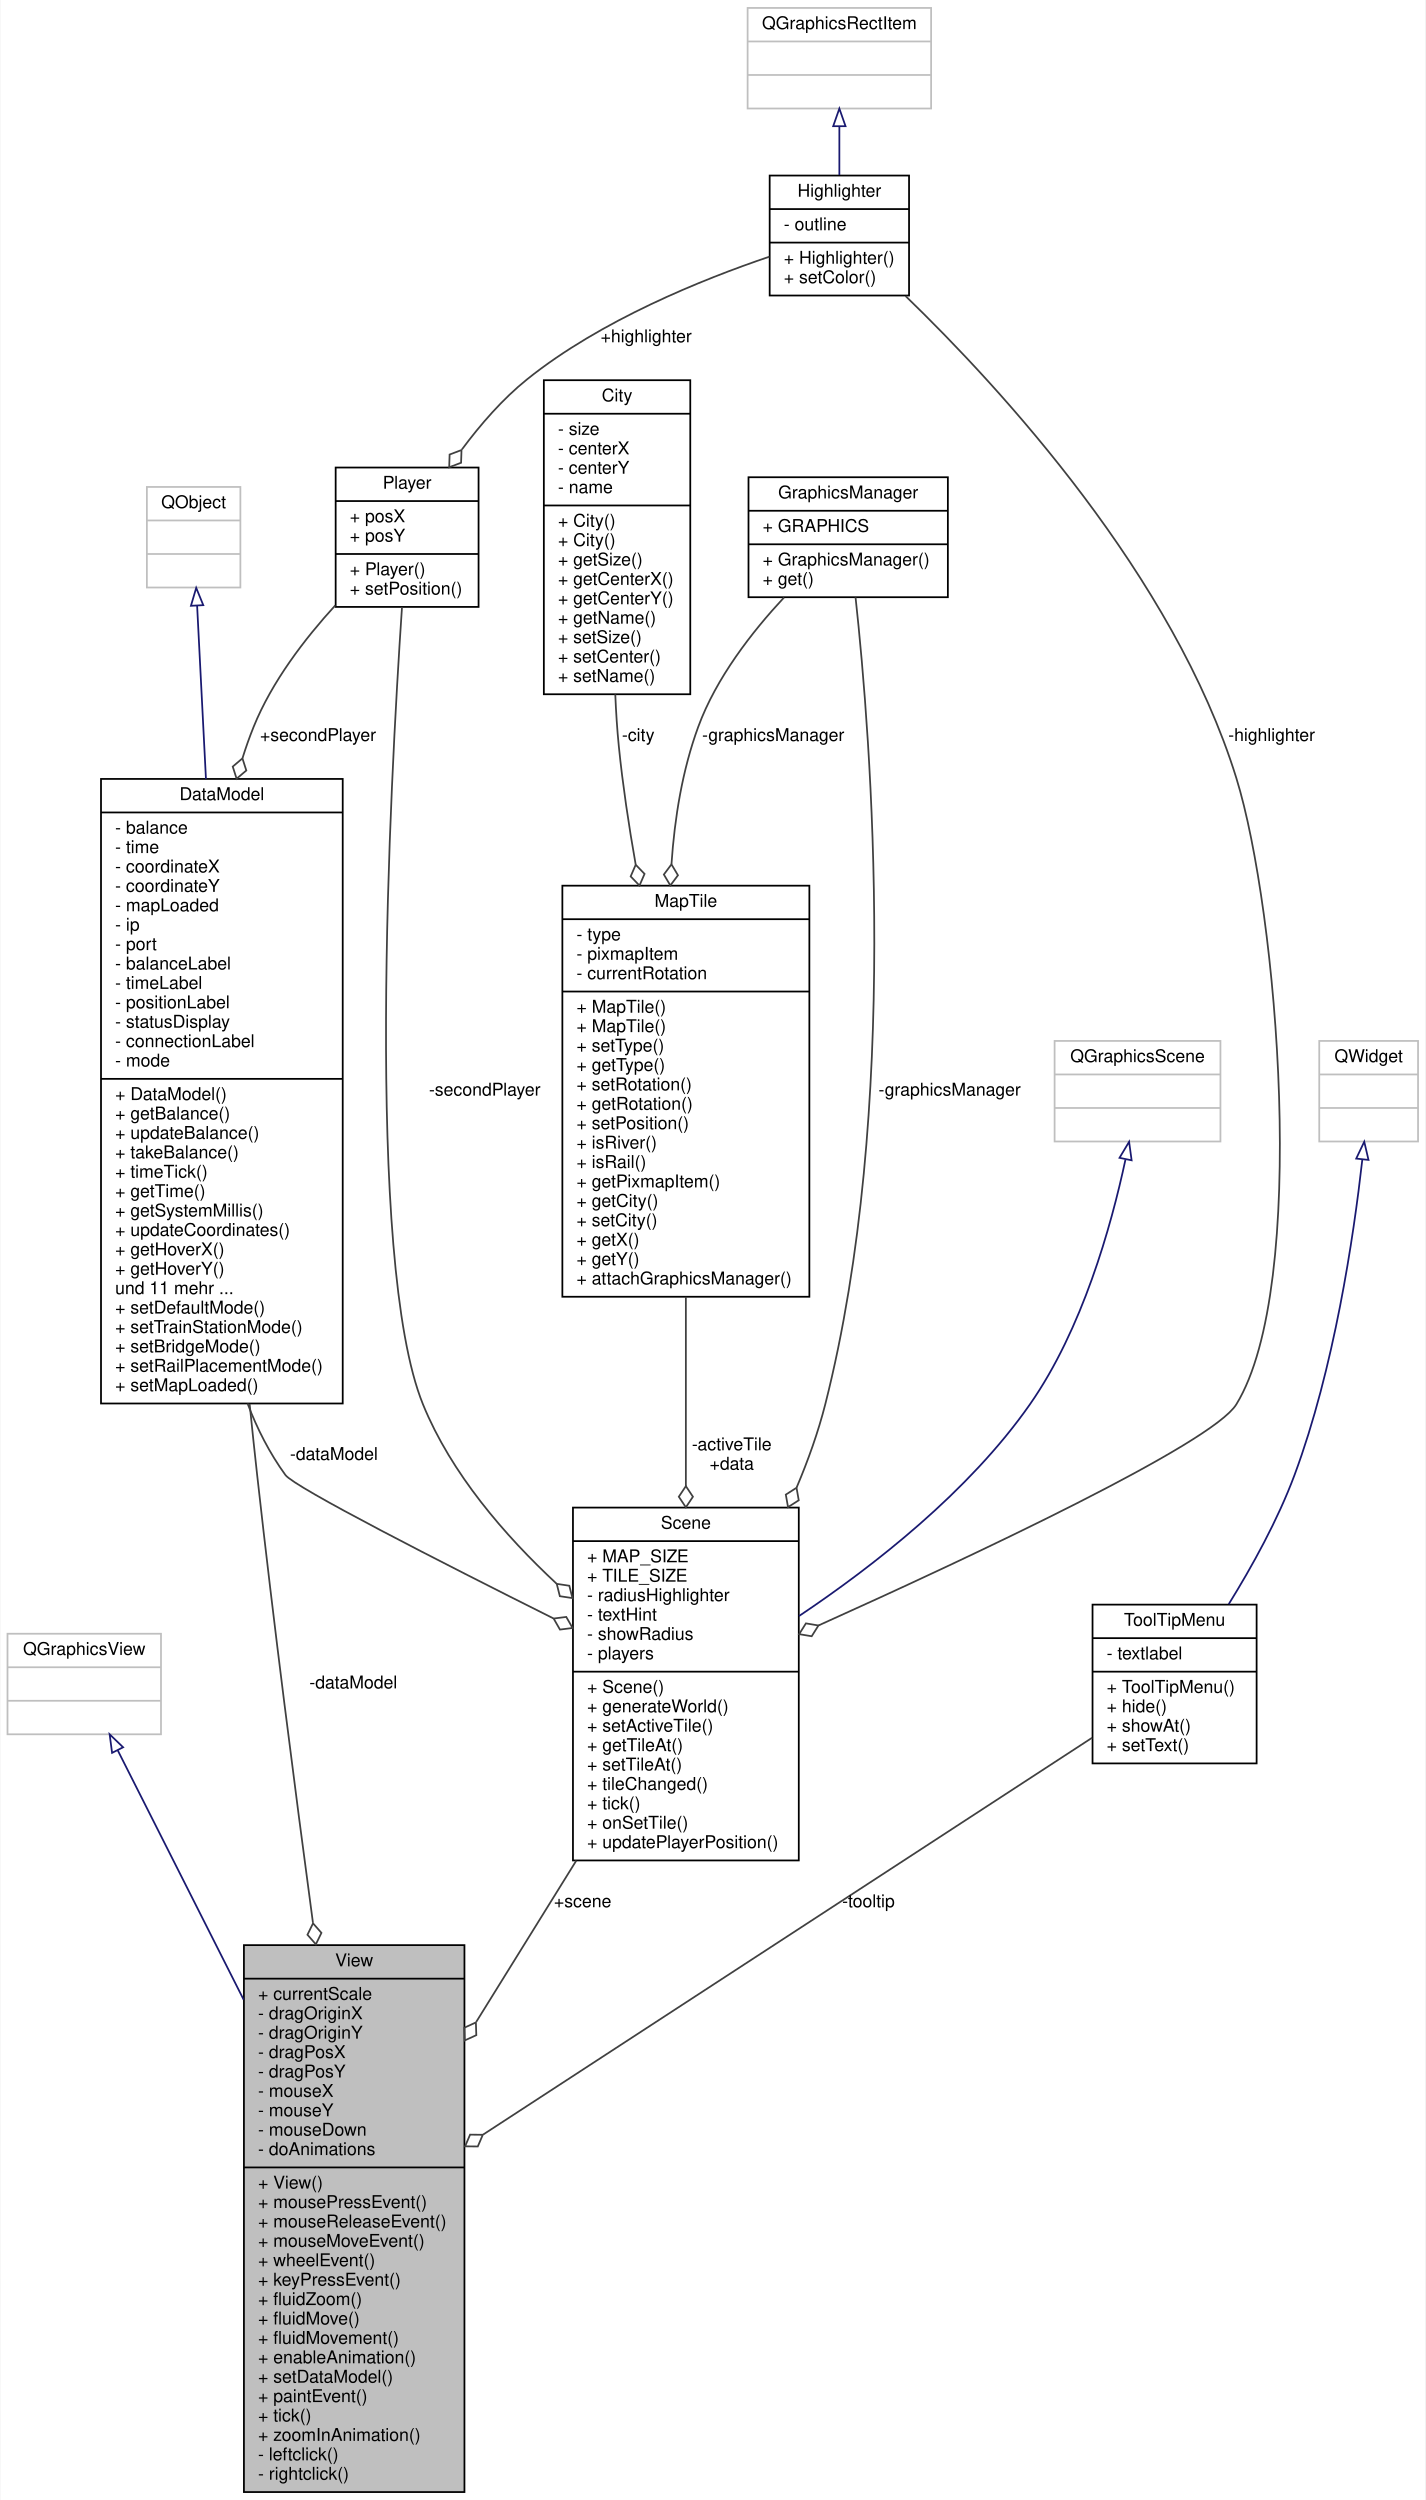
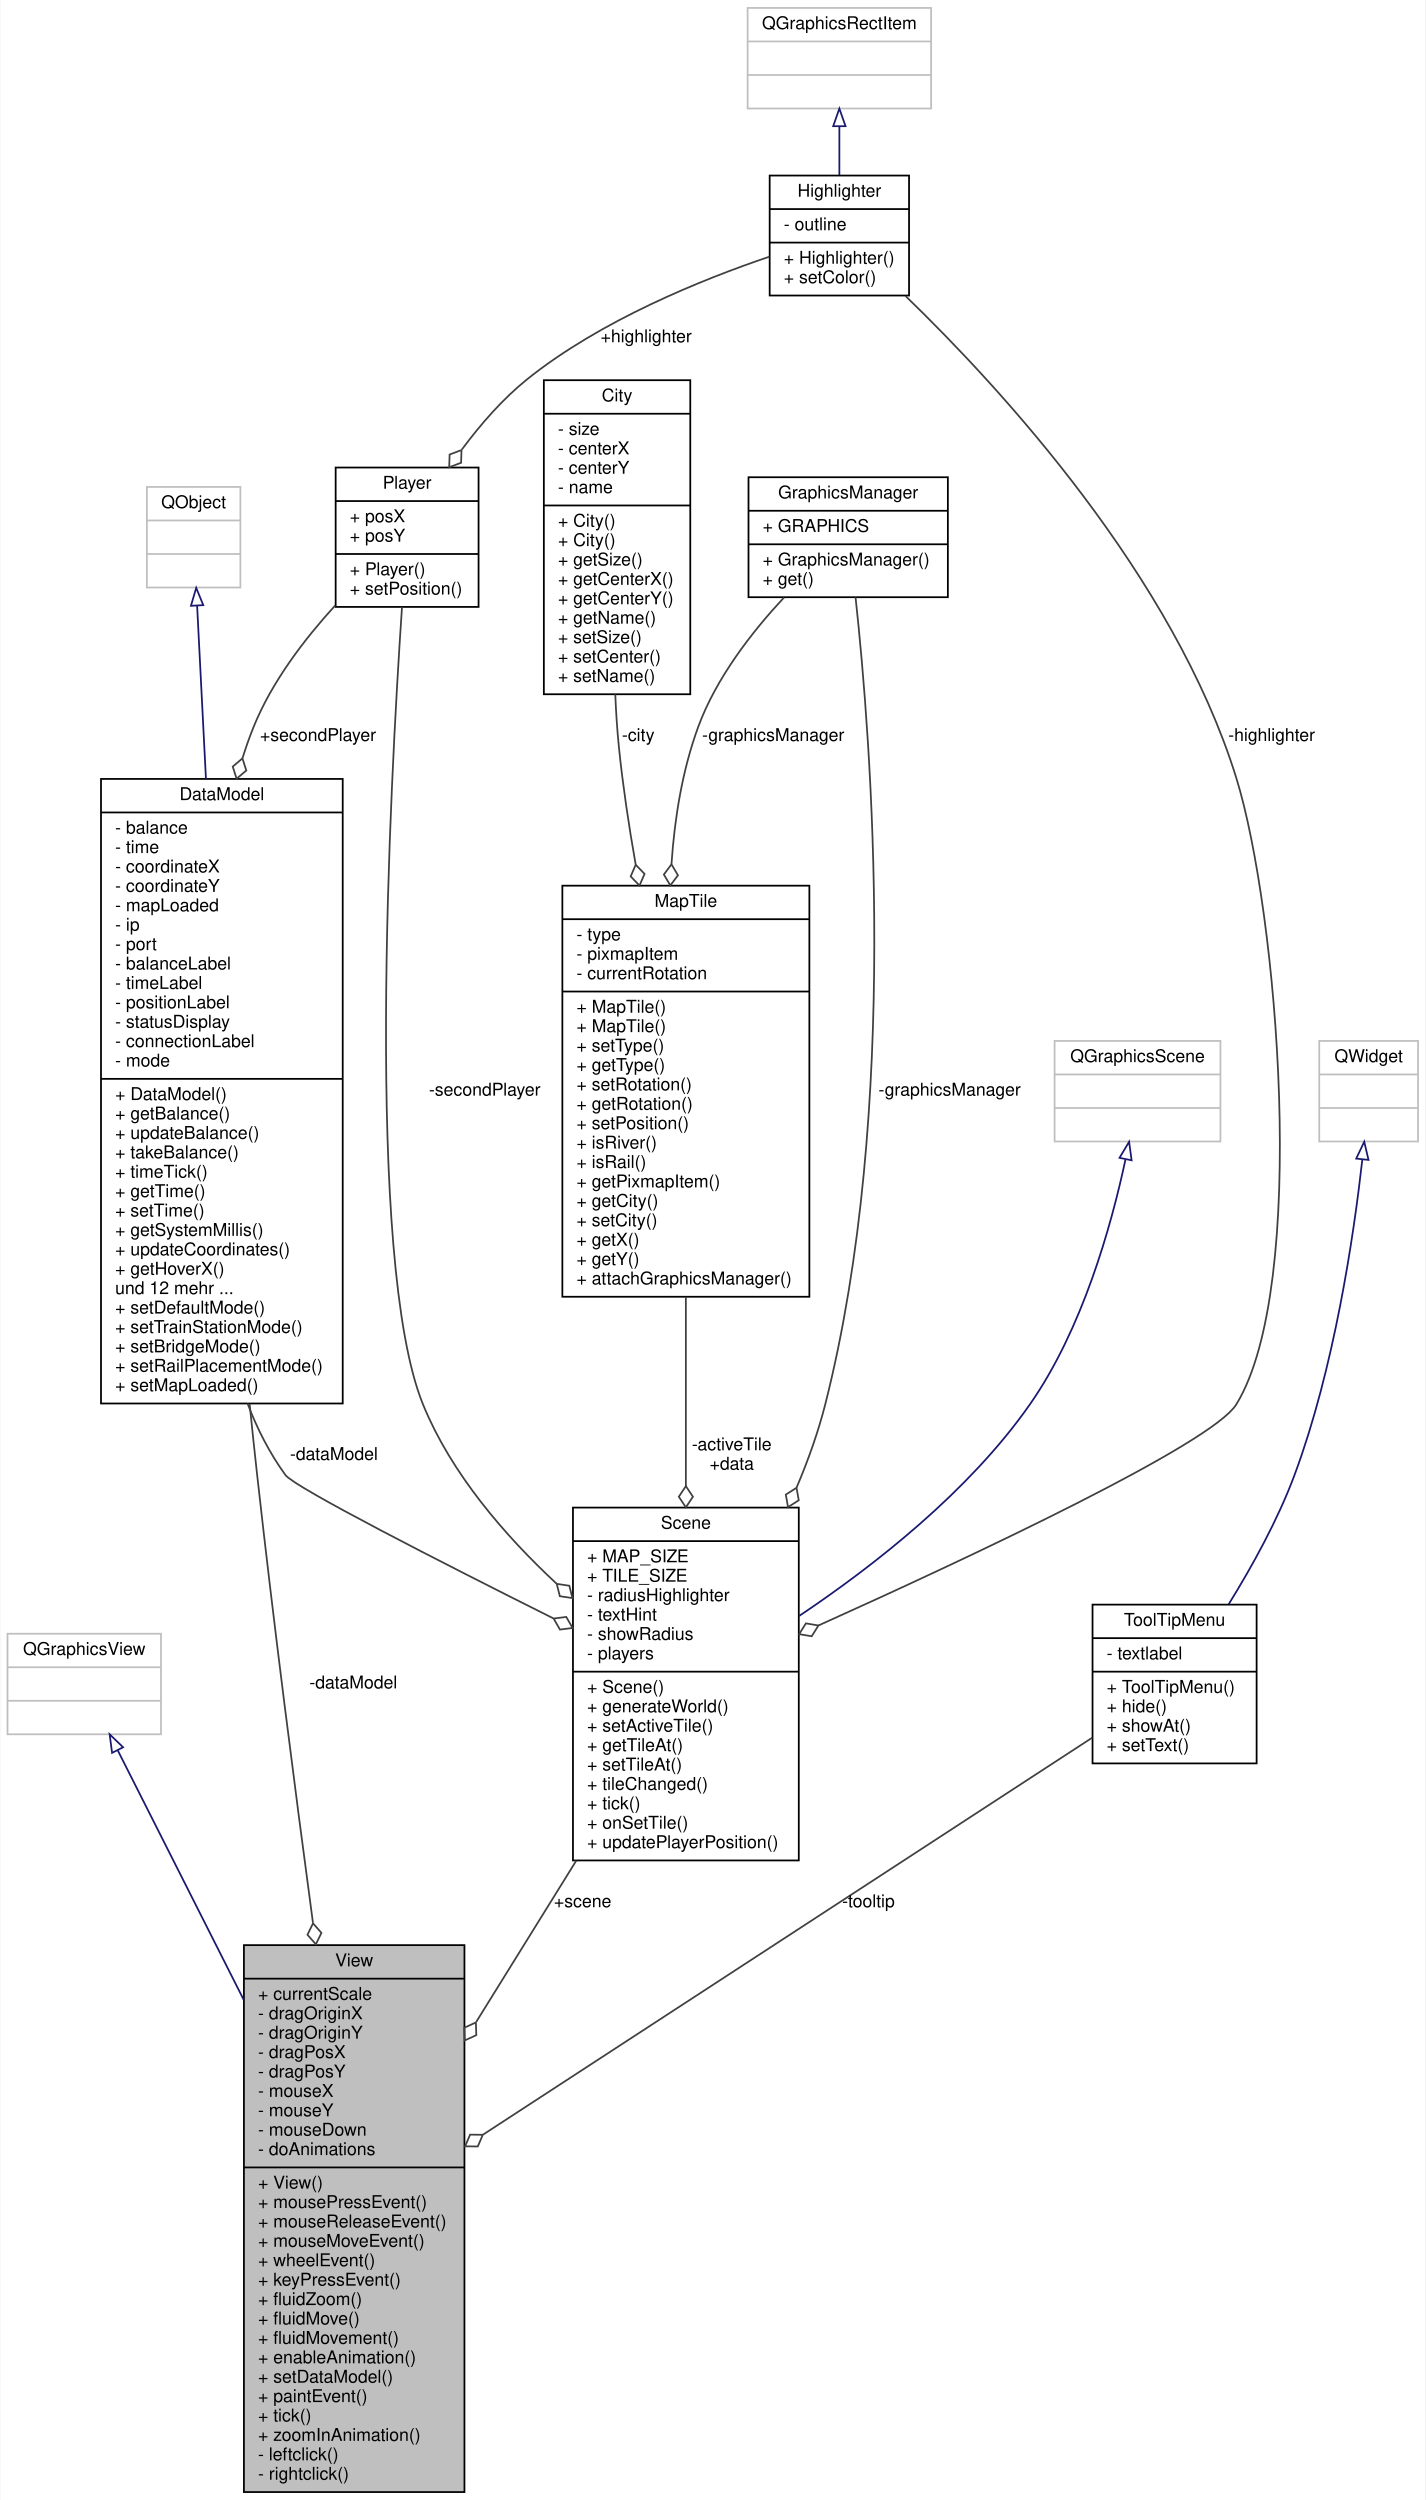
<svg xmlns="http://www.w3.org/2000/svg" xmlns:xlink="http://www.w3.org/1999/xlink" width="808pt" height="1417pt" viewBox="0.00 0.00 807.50 1417.00">
  <g id="graph0" class="graph" transform="scale(1 1) rotate(0) translate(4 1413)">
    <polygon fill="#ffffff" stroke="transparent" points="-4,4 -4,-1413 803.5,-1413 803.5,4 -4,4" />
    <g id="node1" class="node">
      <g id="a_node1">
        <a xlink:title=" ">
          <polygon fill="#bfbfbf" stroke="#000000" points="134,-.5 134,-310.5 259,-310.5 259,-.5 134,-.5" />
          <text text-anchor="middle" x="196.5" y="-298.5" font-family="Helvetica,sans-Serif" font-size="10.00" fill="#000000">View</text>
          <polyline fill="none" stroke="#000000" points="134,-291.5 259,-291.5 " />
          <text text-anchor="start" x="142" y="-279.5" font-family="Helvetica,sans-Serif" font-size="10.00" fill="#000000">+ currentScale</text>
          <text text-anchor="start" x="142" y="-268.5" font-family="Helvetica,sans-Serif" font-size="10.00" fill="#000000">- dragOriginX</text>
          <text text-anchor="start" x="142" y="-257.5" font-family="Helvetica,sans-Serif" font-size="10.00" fill="#000000">- dragOriginY</text>
          <text text-anchor="start" x="142" y="-246.5" font-family="Helvetica,sans-Serif" font-size="10.00" fill="#000000">- dragPosX</text>
          <text text-anchor="start" x="142" y="-235.5" font-family="Helvetica,sans-Serif" font-size="10.00" fill="#000000">- dragPosY</text>
          <text text-anchor="start" x="142" y="-224.5" font-family="Helvetica,sans-Serif" font-size="10.00" fill="#000000">- mouseX</text>
          <text text-anchor="start" x="142" y="-213.5" font-family="Helvetica,sans-Serif" font-size="10.00" fill="#000000">- mouseY</text>
          <text text-anchor="start" x="142" y="-202.5" font-family="Helvetica,sans-Serif" font-size="10.00" fill="#000000">- mouseDown</text>
          <text text-anchor="start" x="142" y="-191.5" font-family="Helvetica,sans-Serif" font-size="10.00" fill="#000000">- doAnimations</text>
          <polyline fill="none" stroke="#000000" points="134,-184.5 259,-184.5 " />
          <text text-anchor="start" x="142" y="-172.5" font-family="Helvetica,sans-Serif" font-size="10.00" fill="#000000">+ View()</text>
          <text text-anchor="start" x="142" y="-161.5" font-family="Helvetica,sans-Serif" font-size="10.00" fill="#000000">+ mousePressEvent()</text>
          <text text-anchor="start" x="142" y="-150.5" font-family="Helvetica,sans-Serif" font-size="10.00" fill="#000000">+ mouseReleaseEvent()</text>
          <text text-anchor="start" x="142" y="-139.5" font-family="Helvetica,sans-Serif" font-size="10.00" fill="#000000">+ mouseMoveEvent()</text>
          <text text-anchor="start" x="142" y="-128.5" font-family="Helvetica,sans-Serif" font-size="10.00" fill="#000000">+ wheelEvent()</text>
          <text text-anchor="start" x="142" y="-117.5" font-family="Helvetica,sans-Serif" font-size="10.00" fill="#000000">+ keyPressEvent()</text>
          <text text-anchor="start" x="142" y="-106.5" font-family="Helvetica,sans-Serif" font-size="10.00" fill="#000000">+ fluidZoom()</text>
          <text text-anchor="start" x="142" y="-95.5" font-family="Helvetica,sans-Serif" font-size="10.00" fill="#000000">+ fluidMove()</text>
          <text text-anchor="start" x="142" y="-84.5" font-family="Helvetica,sans-Serif" font-size="10.00" fill="#000000">+ fluidMovement()</text>
          <text text-anchor="start" x="142" y="-73.5" font-family="Helvetica,sans-Serif" font-size="10.00" fill="#000000">+ enableAnimation()</text>
          <text text-anchor="start" x="142" y="-62.5" font-family="Helvetica,sans-Serif" font-size="10.00" fill="#000000">+ setDataModel()</text>
          <text text-anchor="start" x="142" y="-51.5" font-family="Helvetica,sans-Serif" font-size="10.00" fill="#000000">+ paintEvent()</text>
          <text text-anchor="start" x="142" y="-40.5" font-family="Helvetica,sans-Serif" font-size="10.00" fill="#000000">+ tick()</text>
          <text text-anchor="start" x="142" y="-29.5" font-family="Helvetica,sans-Serif" font-size="10.00" fill="#000000">+ zoomInAnimation()</text>
          <text text-anchor="start" x="142" y="-18.5" font-family="Helvetica,sans-Serif" font-size="10.00" fill="#000000">- leftclick()</text>
          <text text-anchor="start" x="142" y="-7.5" font-family="Helvetica,sans-Serif" font-size="10.00" fill="#000000">- rightclick()</text>
        </a>
      </g>
    </g>
    <g id="node2" class="node">
      <g id="a_node2">
        <a xlink:title=" ">
          <polygon fill="#ffffff" stroke="#bfbfbf" points="0,-430 0,-487 87,-487 87,-430 0,-430" />
          <text text-anchor="middle" x="43.5" y="-475" font-family="Helvetica,sans-Serif" font-size="10.00" fill="#000000">QGraphicsView</text>
          <polyline fill="none" stroke="#bfbfbf" points="0,-468 87,-468 " />
          <text text-anchor="middle" x="43.5" y="-456" font-family="Helvetica,sans-Serif" font-size="10.00" fill="#000000"> </text>
          <polyline fill="none" stroke="#bfbfbf" points="0,-449 87,-449 " />
          <text text-anchor="middle" x="43.5" y="-437" font-family="Helvetica,sans-Serif" font-size="10.00" fill="#000000"> </text>
        </a>
      </g>
    </g>
    <g id="edge1" class="edge">
      <path fill="none" stroke="#191970" d="M62.443,-420.986C80.332,-385.559 108.174,-330.42 133.86,-279.552" />
      <polygon fill="none" stroke="#191970" points="59.277,-419.49 57.894,-429.995 65.526,-422.646 59.277,-419.49" />
    </g>
    <g id="node3" class="node">
      <g id="a_node3">
        <a xlink:href="classScene.html" target="_top" xlink:title=" ">
          <polygon fill="#ffffff" stroke="#000000" points="320.5,-358.5 320.5,-558.5 448.5,-558.5 448.5,-358.5 320.5,-358.5" />
          <text text-anchor="middle" x="384.5" y="-546.5" font-family="Helvetica,sans-Serif" font-size="10.00" fill="#000000">Scene</text>
          <polyline fill="none" stroke="#000000" points="320.5,-539.5 448.5,-539.5 " />
          <text text-anchor="start" x="328.5" y="-527.5" font-family="Helvetica,sans-Serif" font-size="10.00" fill="#000000">+ MAP_SIZE</text>
          <text text-anchor="start" x="328.5" y="-516.5" font-family="Helvetica,sans-Serif" font-size="10.00" fill="#000000">+ TILE_SIZE</text>
          <text text-anchor="start" x="328.5" y="-505.5" font-family="Helvetica,sans-Serif" font-size="10.00" fill="#000000">- radiusHighlighter</text>
          <text text-anchor="start" x="328.5" y="-494.5" font-family="Helvetica,sans-Serif" font-size="10.00" fill="#000000">- textHint</text>
          <text text-anchor="start" x="328.5" y="-483.5" font-family="Helvetica,sans-Serif" font-size="10.00" fill="#000000">- showRadius</text>
          <text text-anchor="start" x="328.5" y="-472.5" font-family="Helvetica,sans-Serif" font-size="10.00" fill="#000000">- players</text>
          <polyline fill="none" stroke="#000000" points="320.5,-465.5 448.5,-465.5 " />
          <text text-anchor="start" x="328.5" y="-453.5" font-family="Helvetica,sans-Serif" font-size="10.00" fill="#000000">+ Scene()</text>
          <text text-anchor="start" x="328.5" y="-442.5" font-family="Helvetica,sans-Serif" font-size="10.00" fill="#000000">+ generateWorld()</text>
          <text text-anchor="start" x="328.5" y="-431.5" font-family="Helvetica,sans-Serif" font-size="10.00" fill="#000000">+ setActiveTile()</text>
          <text text-anchor="start" x="328.5" y="-420.5" font-family="Helvetica,sans-Serif" font-size="10.00" fill="#000000">+ getTileAt()</text>
          <text text-anchor="start" x="328.5" y="-409.5" font-family="Helvetica,sans-Serif" font-size="10.00" fill="#000000">+ setTileAt()</text>
          <text text-anchor="start" x="328.5" y="-398.5" font-family="Helvetica,sans-Serif" font-size="10.00" fill="#000000">+ tileChanged()</text>
          <text text-anchor="start" x="328.5" y="-387.5" font-family="Helvetica,sans-Serif" font-size="10.00" fill="#000000">+ tick()</text>
          <text text-anchor="start" x="328.5" y="-376.5" font-family="Helvetica,sans-Serif" font-size="10.00" fill="#000000">+ onSetTile()</text>
          <text text-anchor="start" x="328.5" y="-365.5" font-family="Helvetica,sans-Serif" font-size="10.00" fill="#000000">+ updatePlayerPosition()</text>
        </a>
      </g>
    </g>
    <g id="edge2" class="edge">
      <path fill="none" stroke="#404040" d="M322.421,-358.447C304.243,-329.149 284.258,-296.939 265.668,-266.979" />
      <polygon fill="none" stroke="#404040" points="265.483,-266.68 258.921,-263.691 259.156,-256.483 265.719,-259.473 265.483,-266.68" />
      <text text-anchor="middle" x="326" y="-332" font-family="Helvetica,sans-Serif" font-size="10.00" fill="#000000"> +scene</text>
    </g>
    <g id="node4" class="node">
      <g id="a_node4">
        <a xlink:title=" ">
          <polygon fill="#ffffff" stroke="#bfbfbf" points="593.5,-766 593.5,-823 687.5,-823 687.5,-766 593.5,-766" />
          <text text-anchor="middle" x="640.5" y="-811" font-family="Helvetica,sans-Serif" font-size="10.00" fill="#000000">QGraphicsScene</text>
          <polyline fill="none" stroke="#bfbfbf" points="593.5,-804 687.5,-804 " />
          <text text-anchor="middle" x="640.5" y="-792" font-family="Helvetica,sans-Serif" font-size="10.00" fill="#000000"> </text>
          <polyline fill="none" stroke="#bfbfbf" points="593.5,-785 687.5,-785 " />
          <text text-anchor="middle" x="640.5" y="-773" font-family="Helvetica,sans-Serif" font-size="10.00" fill="#000000"> </text>
        </a>
      </g>
    </g>
    <g id="edge3" class="edge">
      <path fill="none" stroke="#191970" d="M633.648,-755.689C625.522,-717.695 609.174,-659.489 579.5,-617 545.028,-567.641 491.056,-525.439 448.625,-497.021" />
      <polygon fill="none" stroke="#191970" points="630.291,-756.745 635.726,-765.84 637.149,-755.341 630.291,-756.745" />
    </g>
    <g id="node5" class="node">
      <g id="a_node5">
        <a xlink:href="classHighlighter.html" target="_top" xlink:title=" ">
          <polygon fill="#ffffff" stroke="#000000" points="432,-1245.5 432,-1313.5 511,-1313.5 511,-1245.5 432,-1245.5" />
          <text text-anchor="middle" x="471.5" y="-1301.5" font-family="Helvetica,sans-Serif" font-size="10.00" fill="#000000">Highlighter</text>
          <polyline fill="none" stroke="#000000" points="432,-1294.5 511,-1294.5 " />
          <text text-anchor="start" x="440" y="-1282.5" font-family="Helvetica,sans-Serif" font-size="10.00" fill="#000000">- outline</text>
          <polyline fill="none" stroke="#000000" points="432,-1275.5 511,-1275.5 " />
          <text text-anchor="start" x="440" y="-1263.5" font-family="Helvetica,sans-Serif" font-size="10.00" fill="#000000">+ Highlighter()</text>
          <text text-anchor="start" x="440" y="-1252.5" font-family="Helvetica,sans-Serif" font-size="10.00" fill="#000000">+ setColor()</text>
        </a>
      </g>
    </g>
    <g id="edge4" class="edge">
      <path fill="none" stroke="#404040" d="M508.992,-1245.234C563.253,-1192.727 661.05,-1086.364 696.5,-972 719.857,-896.648 737.76,-684.239 696.5,-617 682.883,-594.808 547.611,-531.269 459.71,-491.706" />
      <polygon fill="none" stroke="#404040" points="459.653,-491.68 452.541,-492.872 448.705,-486.766 455.817,-485.574 459.653,-491.68" />
      <text text-anchor="middle" x="716.5" y="-993" font-family="Helvetica,sans-Serif" font-size="10.00" fill="#000000"> -highlighter</text>
    </g>
    <g id="node10" class="node">
      <g id="a_node10">
        <a xlink:href="classPlayer.html" target="_top" xlink:title=" ">
          <polygon fill="#ffffff" stroke="#000000" points="186,-1069 186,-1148 267,-1148 267,-1069 186,-1069" />
          <text text-anchor="middle" x="226.5" y="-1136" font-family="Helvetica,sans-Serif" font-size="10.00" fill="#000000">Player</text>
          <polyline fill="none" stroke="#000000" points="186,-1129 267,-1129 " />
          <text text-anchor="start" x="194" y="-1117" font-family="Helvetica,sans-Serif" font-size="10.00" fill="#000000">+ posX</text>
          <text text-anchor="start" x="194" y="-1106" font-family="Helvetica,sans-Serif" font-size="10.00" fill="#000000">+ posY</text>
          <polyline fill="none" stroke="#000000" points="186,-1099 267,-1099 " />
          <text text-anchor="start" x="194" y="-1087" font-family="Helvetica,sans-Serif" font-size="10.00" fill="#000000">+ Player()</text>
          <text text-anchor="start" x="194" y="-1076" font-family="Helvetica,sans-Serif" font-size="10.00" fill="#000000">+ setPosition()</text>
        </a>
      </g>
    </g>
    <g id="edge11" class="edge">
      <path fill="none" stroke="#404040" d="M431.871,-1267.522C393.84,-1254.659 336.187,-1231.456 294.5,-1198 280.661,-1186.894 268.074,-1172.386 257.596,-1158.294" />
      <polygon fill="none" stroke="#404040" points="257.33,-1157.922 250.587,-1155.368 250.351,-1148.16 257.094,-1150.715 257.33,-1157.922" />
      <text text-anchor="middle" x="362" y="-1219" font-family="Helvetica,sans-Serif" font-size="10.00" fill="#000000"> +highlighter</text>
    </g>
    <g id="node6" class="node">
      <g id="a_node6">
        <a xlink:title=" ">
          <polygon fill="#ffffff" stroke="#bfbfbf" points="419.5,-1351.5 419.5,-1408.5 523.5,-1408.5 523.5,-1351.5 419.5,-1351.5" />
          <text text-anchor="middle" x="471.5" y="-1396.5" font-family="Helvetica,sans-Serif" font-size="10.00" fill="#000000">QGraphicsRectItem</text>
          <polyline fill="none" stroke="#bfbfbf" points="419.5,-1389.5 523.5,-1389.5 " />
          <text text-anchor="middle" x="471.5" y="-1377.5" font-family="Helvetica,sans-Serif" font-size="10.00" fill="#000000"> </text>
          <polyline fill="none" stroke="#bfbfbf" points="419.5,-1370.5 523.5,-1370.5 " />
          <text text-anchor="middle" x="471.5" y="-1358.5" font-family="Helvetica,sans-Serif" font-size="10.00" fill="#000000"> </text>
        </a>
      </g>
    </g>
    <g id="edge5" class="edge">
      <path fill="none" stroke="#191970" d="M471.5,-1341.19C471.5,-1332.167 471.5,-1322.623 471.5,-1313.81" />
      <polygon fill="none" stroke="#191970" points="468,-1341.469 471.5,-1351.47 475,-1341.47 468,-1341.469" />
    </g>
    <g id="node7" class="node">
      <g id="a_node7">
        <a xlink:href="classMapTile.html" target="_top" xlink:title=" ">
          <polygon fill="#ffffff" stroke="#000000" points="314.5,-678 314.5,-911 454.5,-911 454.5,-678 314.5,-678" />
          <text text-anchor="middle" x="384.5" y="-899" font-family="Helvetica,sans-Serif" font-size="10.00" fill="#000000">MapTile</text>
          <polyline fill="none" stroke="#000000" points="314.5,-892 454.5,-892 " />
          <text text-anchor="start" x="322.5" y="-880" font-family="Helvetica,sans-Serif" font-size="10.00" fill="#000000">- type</text>
          <text text-anchor="start" x="322.5" y="-869" font-family="Helvetica,sans-Serif" font-size="10.00" fill="#000000">- pixmapItem</text>
          <text text-anchor="start" x="322.5" y="-858" font-family="Helvetica,sans-Serif" font-size="10.00" fill="#000000">- currentRotation</text>
          <polyline fill="none" stroke="#000000" points="314.5,-851 454.5,-851 " />
          <text text-anchor="start" x="322.5" y="-839" font-family="Helvetica,sans-Serif" font-size="10.00" fill="#000000">+ MapTile()</text>
          <text text-anchor="start" x="322.5" y="-828" font-family="Helvetica,sans-Serif" font-size="10.00" fill="#000000">+ MapTile()</text>
          <text text-anchor="start" x="322.5" y="-817" font-family="Helvetica,sans-Serif" font-size="10.00" fill="#000000">+ setType()</text>
          <text text-anchor="start" x="322.5" y="-806" font-family="Helvetica,sans-Serif" font-size="10.00" fill="#000000">+ getType()</text>
          <text text-anchor="start" x="322.5" y="-795" font-family="Helvetica,sans-Serif" font-size="10.00" fill="#000000">+ setRotation()</text>
          <text text-anchor="start" x="322.5" y="-784" font-family="Helvetica,sans-Serif" font-size="10.00" fill="#000000">+ getRotation()</text>
          <text text-anchor="start" x="322.5" y="-773" font-family="Helvetica,sans-Serif" font-size="10.00" fill="#000000">+ setPosition()</text>
          <text text-anchor="start" x="322.5" y="-762" font-family="Helvetica,sans-Serif" font-size="10.00" fill="#000000">+ isRiver()</text>
          <text text-anchor="start" x="322.5" y="-751" font-family="Helvetica,sans-Serif" font-size="10.00" fill="#000000">+ isRail()</text>
          <text text-anchor="start" x="322.5" y="-740" font-family="Helvetica,sans-Serif" font-size="10.00" fill="#000000">+ getPixmapItem()</text>
          <text text-anchor="start" x="322.5" y="-729" font-family="Helvetica,sans-Serif" font-size="10.00" fill="#000000">+ getCity()</text>
          <text text-anchor="start" x="322.5" y="-718" font-family="Helvetica,sans-Serif" font-size="10.00" fill="#000000">+ setCity()</text>
          <text text-anchor="start" x="322.5" y="-707" font-family="Helvetica,sans-Serif" font-size="10.00" fill="#000000">+ getX()</text>
          <text text-anchor="start" x="322.5" y="-696" font-family="Helvetica,sans-Serif" font-size="10.00" fill="#000000">+ getY()</text>
          <text text-anchor="start" x="322.5" y="-685" font-family="Helvetica,sans-Serif" font-size="10.00" fill="#000000">+ attachGraphicsManager()</text>
        </a>
      </g>
    </g>
    <g id="edge6" class="edge">
      <path fill="none" stroke="#404040" d="M384.5,-677.927C384.5,-643.169 384.5,-605.161 384.5,-570.689" />
      <polygon fill="none" stroke="#404040" points="384.5,-570.655 380.5,-564.655 384.5,-558.655 388.5,-564.655 384.5,-570.655" />
      <text text-anchor="middle" x="410.5" y="-591" font-family="Helvetica,sans-Serif" font-size="10.00" fill="#000000"> -activeTile</text>
      <text text-anchor="middle" x="410.5" y="-580" font-family="Helvetica,sans-Serif" font-size="10.00" fill="#000000">+data</text>
    </g>
    <g id="node8" class="node">
      <g id="a_node8">
        <a xlink:href="classGraphicsManager.html" target="_top" xlink:title=" ">
          <polygon fill="#ffffff" stroke="#000000" points="420,-1074.5 420,-1142.5 533,-1142.5 533,-1074.5 420,-1074.5" />
          <text text-anchor="middle" x="476.5" y="-1130.5" font-family="Helvetica,sans-Serif" font-size="10.00" fill="#000000">GraphicsManager</text>
          <polyline fill="none" stroke="#000000" points="420,-1123.5 533,-1123.5 " />
          <text text-anchor="start" x="428" y="-1111.5" font-family="Helvetica,sans-Serif" font-size="10.00" fill="#000000">+ GRAPHICS</text>
          <polyline fill="none" stroke="#000000" points="420,-1104.5 533,-1104.5 " />
          <text text-anchor="start" x="428" y="-1092.5" font-family="Helvetica,sans-Serif" font-size="10.00" fill="#000000">+ GraphicsManager()</text>
          <text text-anchor="start" x="428" y="-1081.5" font-family="Helvetica,sans-Serif" font-size="10.00" fill="#000000">+ get()</text>
        </a>
      </g>
    </g>
    <g id="edge9" class="edge">
      <path fill="none" stroke="#404040" d="M480.672,-1074.427C489.493,-993.524 505.927,-784.125 463.5,-617 459.513,-601.293 453.818,-585.335 447.289,-569.895" />
      <polygon fill="none" stroke="#404040" points="447.222,-569.743 441.148,-565.857 442.4,-558.755 448.474,-562.642 447.222,-569.743" />
      <text text-anchor="middle" x="534" y="-792" font-family="Helvetica,sans-Serif" font-size="10.00" fill="#000000"> -graphicsManager</text>
    </g>
    <g id="edge7" class="edge">
      <path fill="none" stroke="#404040" d="M440.11,-1074.324C421.917,-1054.786 401.657,-1028.699 391.5,-1001 382.558,-976.613 378.114,-949.501 376.34,-923.157" />
      <polygon fill="none" stroke="#404040" points="376.337,-923.102 372.027,-917.321 375.706,-911.119 380.016,-916.9 376.337,-923.102" />
      <text text-anchor="middle" x="434" y="-993" font-family="Helvetica,sans-Serif" font-size="10.00" fill="#000000"> -graphicsManager</text>
    </g>
    <g id="node9" class="node">
      <g id="a_node9">
        <a xlink:href="classCity.html" target="_top" xlink:title=" ">
          <polygon fill="#ffffff" stroke="#000000" points="304,-1019.5 304,-1197.5 387,-1197.5 387,-1019.5 304,-1019.5" />
          <text text-anchor="middle" x="345.5" y="-1185.5" font-family="Helvetica,sans-Serif" font-size="10.00" fill="#000000">City</text>
          <polyline fill="none" stroke="#000000" points="304,-1178.5 387,-1178.5 " />
          <text text-anchor="start" x="312" y="-1166.5" font-family="Helvetica,sans-Serif" font-size="10.00" fill="#000000">- size</text>
          <text text-anchor="start" x="312" y="-1155.5" font-family="Helvetica,sans-Serif" font-size="10.00" fill="#000000">- centerX</text>
          <text text-anchor="start" x="312" y="-1144.5" font-family="Helvetica,sans-Serif" font-size="10.00" fill="#000000">- centerY</text>
          <text text-anchor="start" x="312" y="-1133.5" font-family="Helvetica,sans-Serif" font-size="10.00" fill="#000000">- name</text>
          <polyline fill="none" stroke="#000000" points="304,-1126.5 387,-1126.5 " />
          <text text-anchor="start" x="312" y="-1114.5" font-family="Helvetica,sans-Serif" font-size="10.00" fill="#000000">+ City()</text>
          <text text-anchor="start" x="312" y="-1103.5" font-family="Helvetica,sans-Serif" font-size="10.00" fill="#000000">+ City()</text>
          <text text-anchor="start" x="312" y="-1092.5" font-family="Helvetica,sans-Serif" font-size="10.00" fill="#000000">+ getSize()</text>
          <text text-anchor="start" x="312" y="-1081.5" font-family="Helvetica,sans-Serif" font-size="10.00" fill="#000000">+ getCenterX()</text>
          <text text-anchor="start" x="312" y="-1070.5" font-family="Helvetica,sans-Serif" font-size="10.00" fill="#000000">+ getCenterY()</text>
          <text text-anchor="start" x="312" y="-1059.5" font-family="Helvetica,sans-Serif" font-size="10.00" fill="#000000">+ getName()</text>
          <text text-anchor="start" x="312" y="-1048.5" font-family="Helvetica,sans-Serif" font-size="10.00" fill="#000000">+ setSize()</text>
          <text text-anchor="start" x="312" y="-1037.5" font-family="Helvetica,sans-Serif" font-size="10.00" fill="#000000">+ setCenter()</text>
          <text text-anchor="start" x="312" y="-1026.5" font-family="Helvetica,sans-Serif" font-size="10.00" fill="#000000">+ setName()</text>
        </a>
      </g>
    </g>
    <g id="edge8" class="edge">
      <path fill="none" stroke="#404040" d="M344.49,-1019.433C344.901,-1009.489 345.543,-999.519 346.5,-990 348.692,-968.202 352.126,-945.217 356.055,-922.97" />
      <polygon fill="none" stroke="#404040" points="356.074,-922.864 353.209,-916.246 358.216,-911.057 361.08,-917.675 356.074,-922.864" />
      <text text-anchor="middle" x="357.5" y="-993" font-family="Helvetica,sans-Serif" font-size="10.00" fill="#000000"> -city</text>
    </g>
    <g id="edge10" class="edge">
      <path fill="none" stroke="#404040" d="M223.605,-1068.894C216.732,-967.063 202.372,-698.423 235.5,-617 251.43,-577.847 281.911,-542.633 311.174,-515.398" />
      <polygon fill="none" stroke="#404040" points="311.314,-515.272 313.068,-508.277 320.2,-507.207 318.445,-514.201 311.314,-515.272" />
      <text text-anchor="middle" x="270.5" y="-792" font-family="Helvetica,sans-Serif" font-size="10.00" fill="#000000"> -secondPlayer</text>
    </g>
    <g id="node11" class="node">
      <g id="a_node11">
        <a xlink:href="classDataModel.html" target="_top" xlink:title=" ">
          <polygon fill="#ffffff" stroke="#000000" points="53,-617.5 53,-971.5 190,-971.5 190,-617.5 53,-617.5" />
          <text text-anchor="middle" x="121.5" y="-959.5" font-family="Helvetica,sans-Serif" font-size="10.00" fill="#000000">DataModel</text>
          <polyline fill="none" stroke="#000000" points="53,-952.5 190,-952.5 " />
          <text text-anchor="start" x="61" y="-940.5" font-family="Helvetica,sans-Serif" font-size="10.00" fill="#000000">- balance</text>
          <text text-anchor="start" x="61" y="-929.5" font-family="Helvetica,sans-Serif" font-size="10.00" fill="#000000">- time</text>
          <text text-anchor="start" x="61" y="-918.5" font-family="Helvetica,sans-Serif" font-size="10.00" fill="#000000">- coordinateX</text>
          <text text-anchor="start" x="61" y="-907.5" font-family="Helvetica,sans-Serif" font-size="10.00" fill="#000000">- coordinateY</text>
          <text text-anchor="start" x="61" y="-896.5" font-family="Helvetica,sans-Serif" font-size="10.00" fill="#000000">- mapLoaded</text>
          <text text-anchor="start" x="61" y="-885.5" font-family="Helvetica,sans-Serif" font-size="10.00" fill="#000000">- ip</text>
          <text text-anchor="start" x="61" y="-874.5" font-family="Helvetica,sans-Serif" font-size="10.00" fill="#000000">- port</text>
          <text text-anchor="start" x="61" y="-863.5" font-family="Helvetica,sans-Serif" font-size="10.00" fill="#000000">- balanceLabel</text>
          <text text-anchor="start" x="61" y="-852.5" font-family="Helvetica,sans-Serif" font-size="10.00" fill="#000000">- timeLabel</text>
          <text text-anchor="start" x="61" y="-841.5" font-family="Helvetica,sans-Serif" font-size="10.00" fill="#000000">- positionLabel</text>
          <text text-anchor="start" x="61" y="-830.5" font-family="Helvetica,sans-Serif" font-size="10.00" fill="#000000">- statusDisplay</text>
          <text text-anchor="start" x="61" y="-819.5" font-family="Helvetica,sans-Serif" font-size="10.00" fill="#000000">- connectionLabel</text>
          <text text-anchor="start" x="61" y="-808.5" font-family="Helvetica,sans-Serif" font-size="10.00" fill="#000000">- mode</text>
          <polyline fill="none" stroke="#000000" points="53,-801.5 190,-801.5 " />
          <text text-anchor="start" x="61" y="-789.5" font-family="Helvetica,sans-Serif" font-size="10.00" fill="#000000">+ DataModel()</text>
          <text text-anchor="start" x="61" y="-778.5" font-family="Helvetica,sans-Serif" font-size="10.00" fill="#000000">+ getBalance()</text>
          <text text-anchor="start" x="61" y="-767.5" font-family="Helvetica,sans-Serif" font-size="10.00" fill="#000000">+ updateBalance()</text>
          <text text-anchor="start" x="61" y="-756.5" font-family="Helvetica,sans-Serif" font-size="10.00" fill="#000000">+ takeBalance()</text>
          <text text-anchor="start" x="61" y="-745.5" font-family="Helvetica,sans-Serif" font-size="10.00" fill="#000000">+ timeTick()</text>
          <text text-anchor="start" x="61" y="-734.5" font-family="Helvetica,sans-Serif" font-size="10.00" fill="#000000">+ getTime()</text>
-           <text text-anchor="start" x="61" y="-723.5" font-family="Helvetica,sans-Serif" font-size="10.00" fill="#000000">+ getSystemMillis()</text>
-           <text text-anchor="start" x="61" y="-712.5" font-family="Helvetica,sans-Serif" font-size="10.00" fill="#000000">+ updateCoordinates()</text>
-           <text text-anchor="start" x="61" y="-701.5" font-family="Helvetica,sans-Serif" font-size="10.00" fill="#000000">+ getHoverX()</text>
-           <text text-anchor="start" x="61" y="-690.5" font-family="Helvetica,sans-Serif" font-size="10.00" fill="#000000">+ getHoverY()</text>
-           <text text-anchor="start" x="61" y="-679.5" font-family="Helvetica,sans-Serif" font-size="10.00" fill="#000000">und 11 mehr ...</text>
+           <text text-anchor="start" x="61" y="-723.5" font-family="Helvetica,sans-Serif" font-size="10.00" fill="#000000">+ setTime()</text>
+           <text text-anchor="start" x="61" y="-712.5" font-family="Helvetica,sans-Serif" font-size="10.00" fill="#000000">+ getSystemMillis()</text>
+           <text text-anchor="start" x="61" y="-701.5" font-family="Helvetica,sans-Serif" font-size="10.00" fill="#000000">+ updateCoordinates()</text>
+           <text text-anchor="start" x="61" y="-690.5" font-family="Helvetica,sans-Serif" font-size="10.00" fill="#000000">+ getHoverX()</text>
+           <text text-anchor="start" x="61" y="-679.5" font-family="Helvetica,sans-Serif" font-size="10.00" fill="#000000">und 12 mehr ...</text>
          <text text-anchor="start" x="61" y="-668.5" font-family="Helvetica,sans-Serif" font-size="10.00" fill="#000000">+ setDefaultMode()</text>
          <text text-anchor="start" x="61" y="-657.5" font-family="Helvetica,sans-Serif" font-size="10.00" fill="#000000">+ setTrainStationMode()</text>
          <text text-anchor="start" x="61" y="-646.5" font-family="Helvetica,sans-Serif" font-size="10.00" fill="#000000">+ setBridgeMode()</text>
          <text text-anchor="start" x="61" y="-635.5" font-family="Helvetica,sans-Serif" font-size="10.00" fill="#000000">+ setRailPlacementMode()</text>
          <text text-anchor="start" x="61" y="-624.5" font-family="Helvetica,sans-Serif" font-size="10.00" fill="#000000">+ setMapLoaded()</text>
        </a>
      </g>
    </g>
    <g id="edge14" class="edge">
      <path fill="none" stroke="#404040" d="M185.802,-1069.891C168.441,-1050.897 149.835,-1026.603 139.5,-1001 137.181,-995.255 135.093,-989.35 133.214,-983.33" />
      <polygon fill="none" stroke="#404040" points="133.166,-983.161 127.666,-978.498 129.855,-971.627 135.355,-976.291 133.166,-983.161" />
      <text text-anchor="middle" x="176" y="-993" font-family="Helvetica,sans-Serif" font-size="10.00" fill="#000000"> +secondPlayer</text>
    </g>
    <g id="edge17" class="edge">
      <path fill="none" stroke="#404040" d="M137.232,-617.282C138.615,-603.645 140.044,-590.096 141.5,-577 150.808,-493.281 162.75,-400.423 173.126,-323.218" />
      <polygon fill="none" stroke="#404040" points="173.174,-322.858 170.012,-316.378 174.777,-310.966 177.94,-317.446 173.174,-322.858" />
      <text text-anchor="middle" x="196" y="-456" font-family="Helvetica,sans-Serif" font-size="10.00" fill="#000000"> -dataModel</text>
    </g>
    <g id="edge12" class="edge">
      <path fill="none" stroke="#404040" d="M136.061,-617.48C141.554,-603.06 148.575,-589.321 157.5,-577 162.569,-570.001 245.238,-527.781 309.363,-495.711" />
      <polygon fill="none" stroke="#404040" points="309.551,-495.617 313.132,-489.358 320.287,-490.256 316.706,-496.515 309.551,-495.617" />
      <text text-anchor="middle" x="185" y="-585.5" font-family="Helvetica,sans-Serif" font-size="10.00" fill="#000000"> -dataModel</text>
    </g>
    <g id="node12" class="node">
      <g id="a_node12">
        <a xlink:title=" ">
          <polygon fill="#ffffff" stroke="#bfbfbf" points="79,-1080 79,-1137 132,-1137 132,-1080 79,-1080" />
          <text text-anchor="middle" x="105.5" y="-1125" font-family="Helvetica,sans-Serif" font-size="10.00" fill="#000000">QObject</text>
          <polyline fill="none" stroke="#bfbfbf" points="79,-1118 132,-1118 " />
          <text text-anchor="middle" x="105.5" y="-1106" font-family="Helvetica,sans-Serif" font-size="10.00" fill="#000000"> </text>
          <polyline fill="none" stroke="#bfbfbf" points="79,-1099 132,-1099 " />
          <text text-anchor="middle" x="105.5" y="-1087" font-family="Helvetica,sans-Serif" font-size="10.00" fill="#000000"> </text>
        </a>
      </g>
    </g>
    <g id="edge13" class="edge">
      <path fill="none" stroke="#191970" d="M107.471,-1069.812C108.776,-1044.21 110.59,-1008.617 112.481,-971.508" />
      <polygon fill="none" stroke="#191970" points="103.976,-1069.637 106.962,-1079.802 110.967,-1069.993 103.976,-1069.637" />
    </g>
    <g id="node13" class="node">
      <g id="a_node13">
        <a xlink:href="classToolTipMenu.html" target="_top" xlink:title=" ">
          <polygon fill="#ffffff" stroke="#000000" points="615,-413.5 615,-503.5 708,-503.5 708,-413.5 615,-413.5" />
          <text text-anchor="middle" x="661.5" y="-491.5" font-family="Helvetica,sans-Serif" font-size="10.00" fill="#000000">ToolTipMenu</text>
          <polyline fill="none" stroke="#000000" points="615,-484.5 708,-484.5 " />
          <text text-anchor="start" x="623" y="-472.5" font-family="Helvetica,sans-Serif" font-size="10.00" fill="#000000">- textlabel</text>
          <polyline fill="none" stroke="#000000" points="615,-465.5 708,-465.5 " />
          <text text-anchor="start" x="623" y="-453.5" font-family="Helvetica,sans-Serif" font-size="10.00" fill="#000000">+ ToolTipMenu()</text>
          <text text-anchor="start" x="623" y="-442.5" font-family="Helvetica,sans-Serif" font-size="10.00" fill="#000000">+ hide()</text>
          <text text-anchor="start" x="623" y="-431.5" font-family="Helvetica,sans-Serif" font-size="10.00" fill="#000000">+ showAt()</text>
          <text text-anchor="start" x="623" y="-420.5" font-family="Helvetica,sans-Serif" font-size="10.00" fill="#000000">+ setText()</text>
        </a>
      </g>
    </g>
    <g id="edge15" class="edge">
      <path fill="none" stroke="#404040" d="M614.785,-428.06C533.678,-375.209 366.252,-266.113 269.625,-203.149" />
      <polygon fill="none" stroke="#404040" points="269.407,-203.007 262.196,-203.083 259.353,-196.456 266.563,-196.38 269.407,-203.007" />
      <text text-anchor="middle" x="488" y="-332" font-family="Helvetica,sans-Serif" font-size="10.00" fill="#000000"> -tooltip</text>
    </g>
    <g id="node14" class="node">
      <g id="a_node14">
        <a xlink:title=" ">
          <polygon fill="#ffffff" stroke="#bfbfbf" points="743.5,-766 743.5,-823 799.5,-823 799.5,-766 743.5,-766" />
          <text text-anchor="middle" x="771.5" y="-811" font-family="Helvetica,sans-Serif" font-size="10.00" fill="#000000">QWidget</text>
          <polyline fill="none" stroke="#bfbfbf" points="743.5,-804 799.5,-804 " />
          <text text-anchor="middle" x="771.5" y="-792" font-family="Helvetica,sans-Serif" font-size="10.00" fill="#000000"> </text>
          <polyline fill="none" stroke="#bfbfbf" points="743.5,-785 799.5,-785 " />
          <text text-anchor="middle" x="771.5" y="-773" font-family="Helvetica,sans-Serif" font-size="10.00" fill="#000000"> </text>
        </a>
      </g>
    </g>
    <g id="edge16" class="edge">
      <path fill="none" stroke="#191970" d="M767.923,-755.825C762.945,-711.508 751.889,-637.238 729.5,-577 720.038,-551.543 705.437,-525.152 692.187,-503.756" />
      <polygon fill="none" stroke="#191970" points="764.456,-756.316 769.006,-765.883 771.415,-755.566 764.456,-756.316" />
    </g>
  </g>
</svg>
